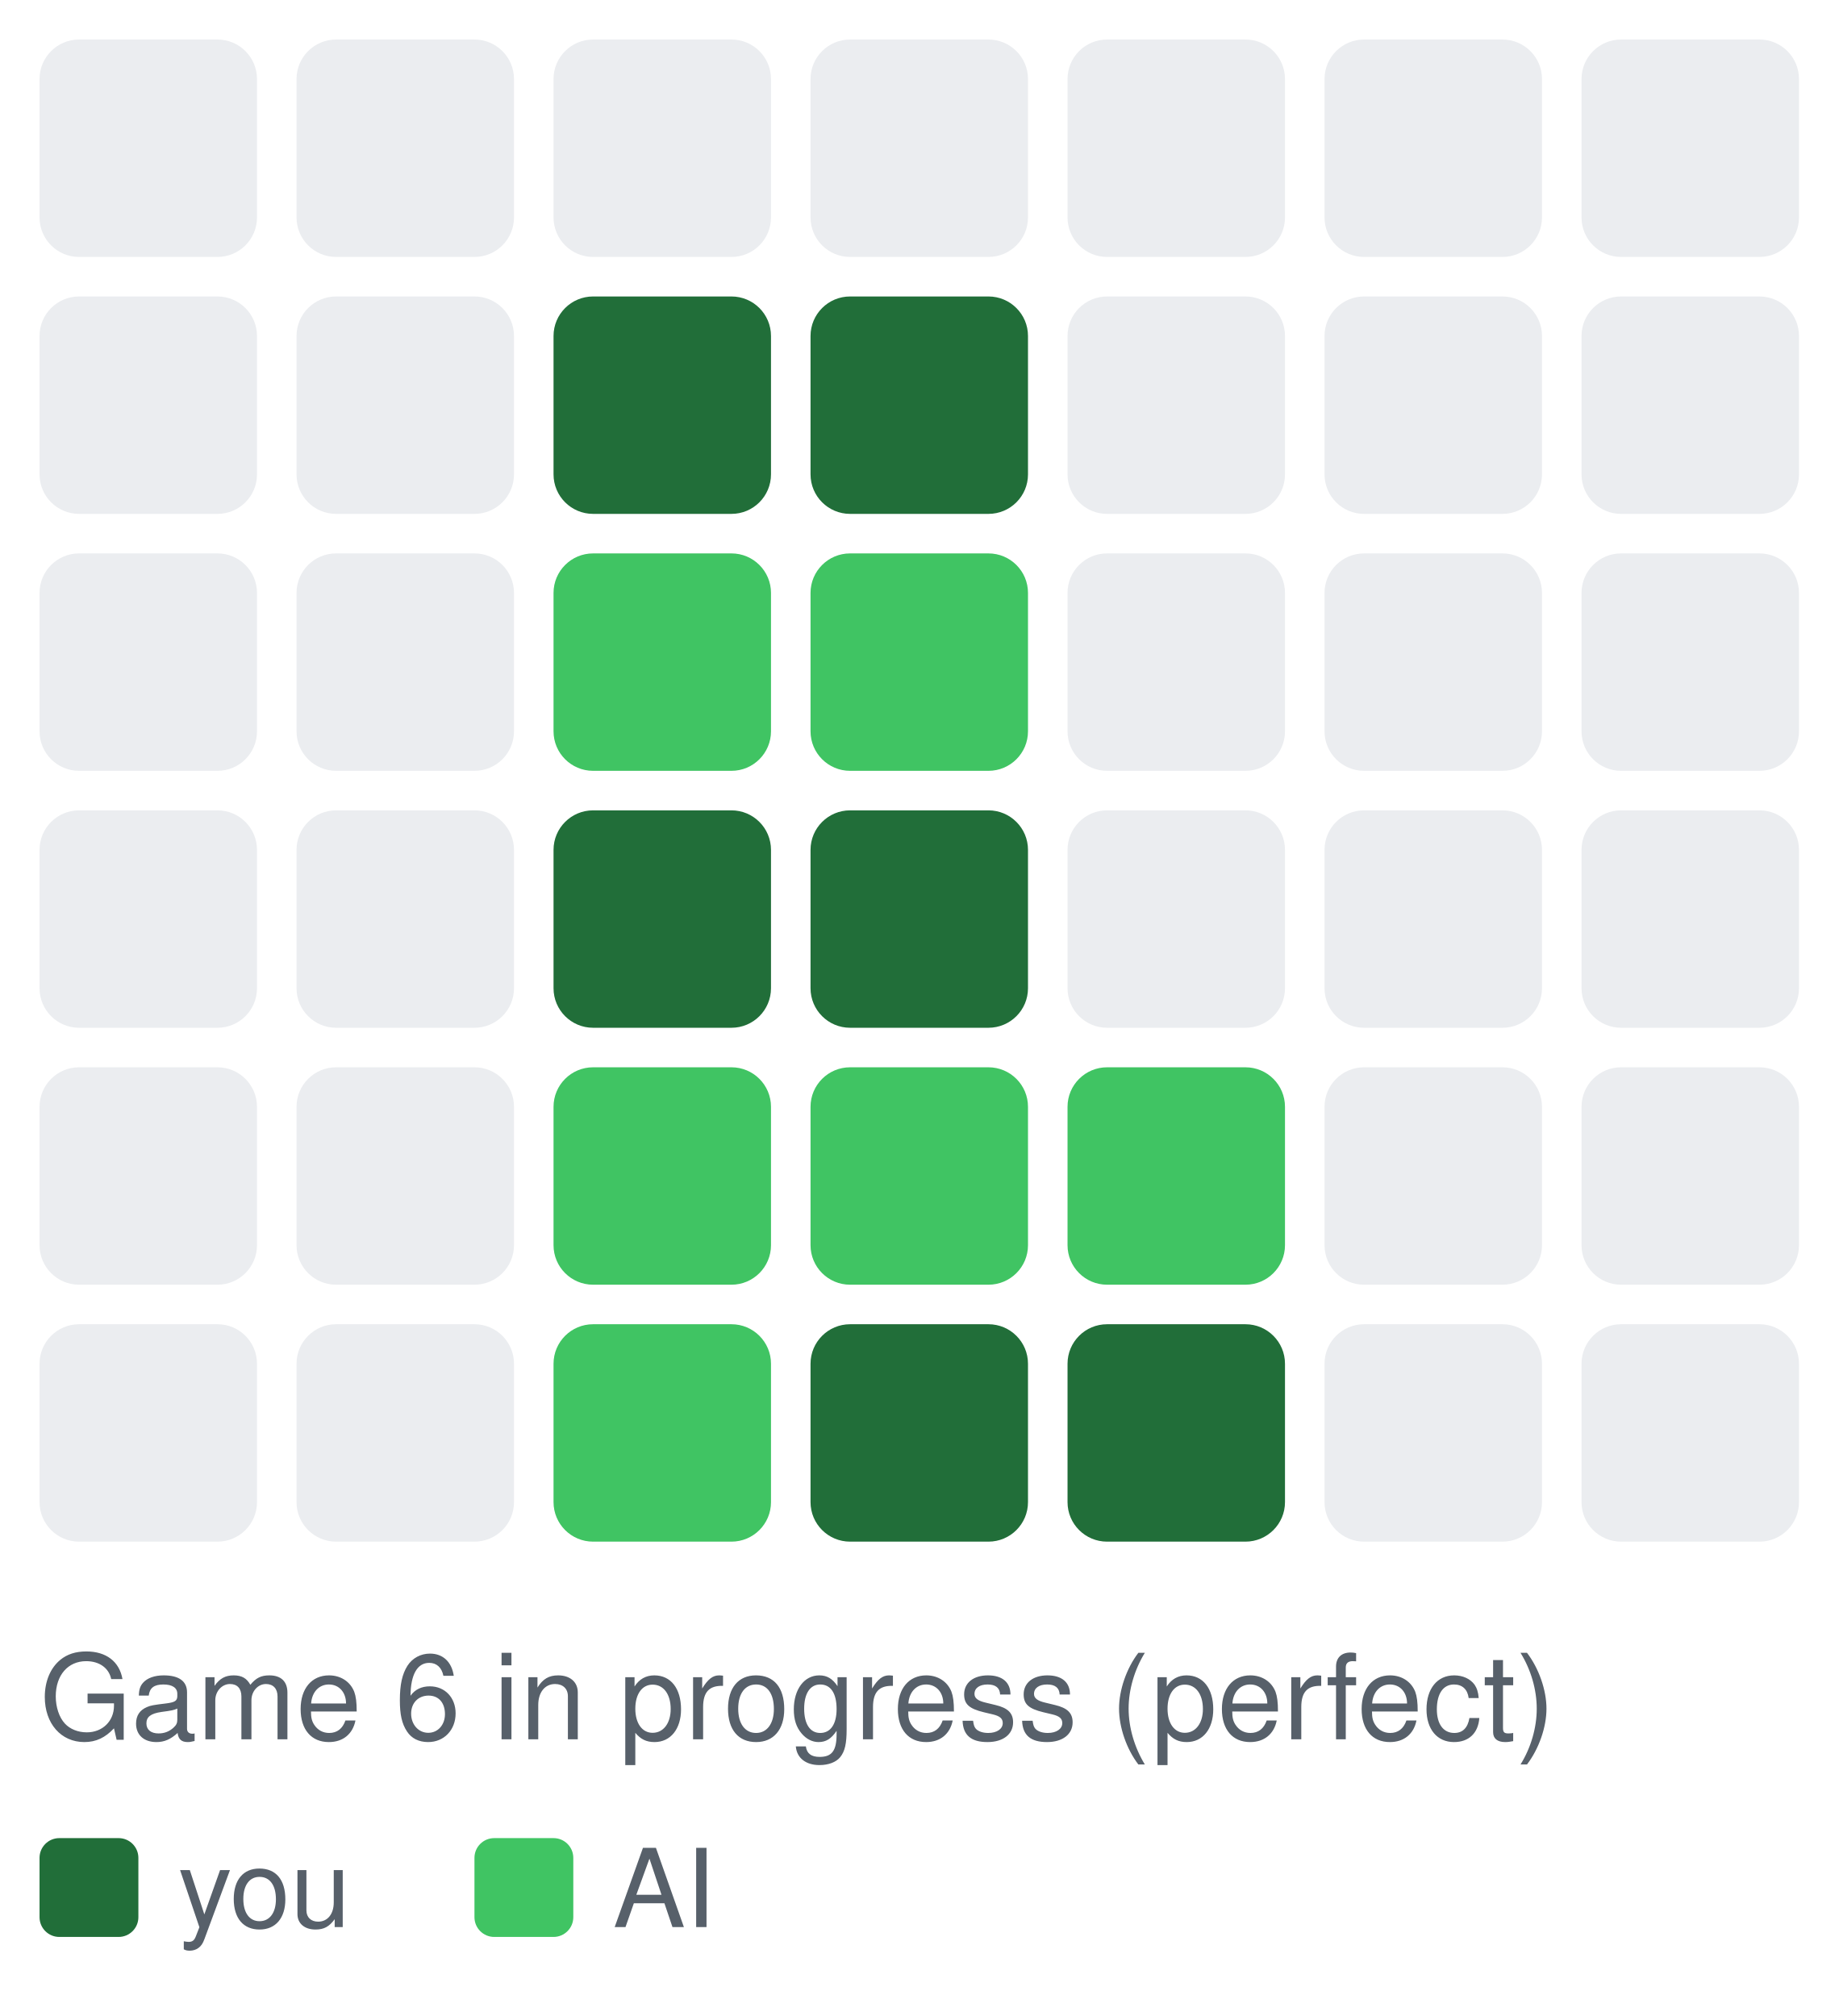
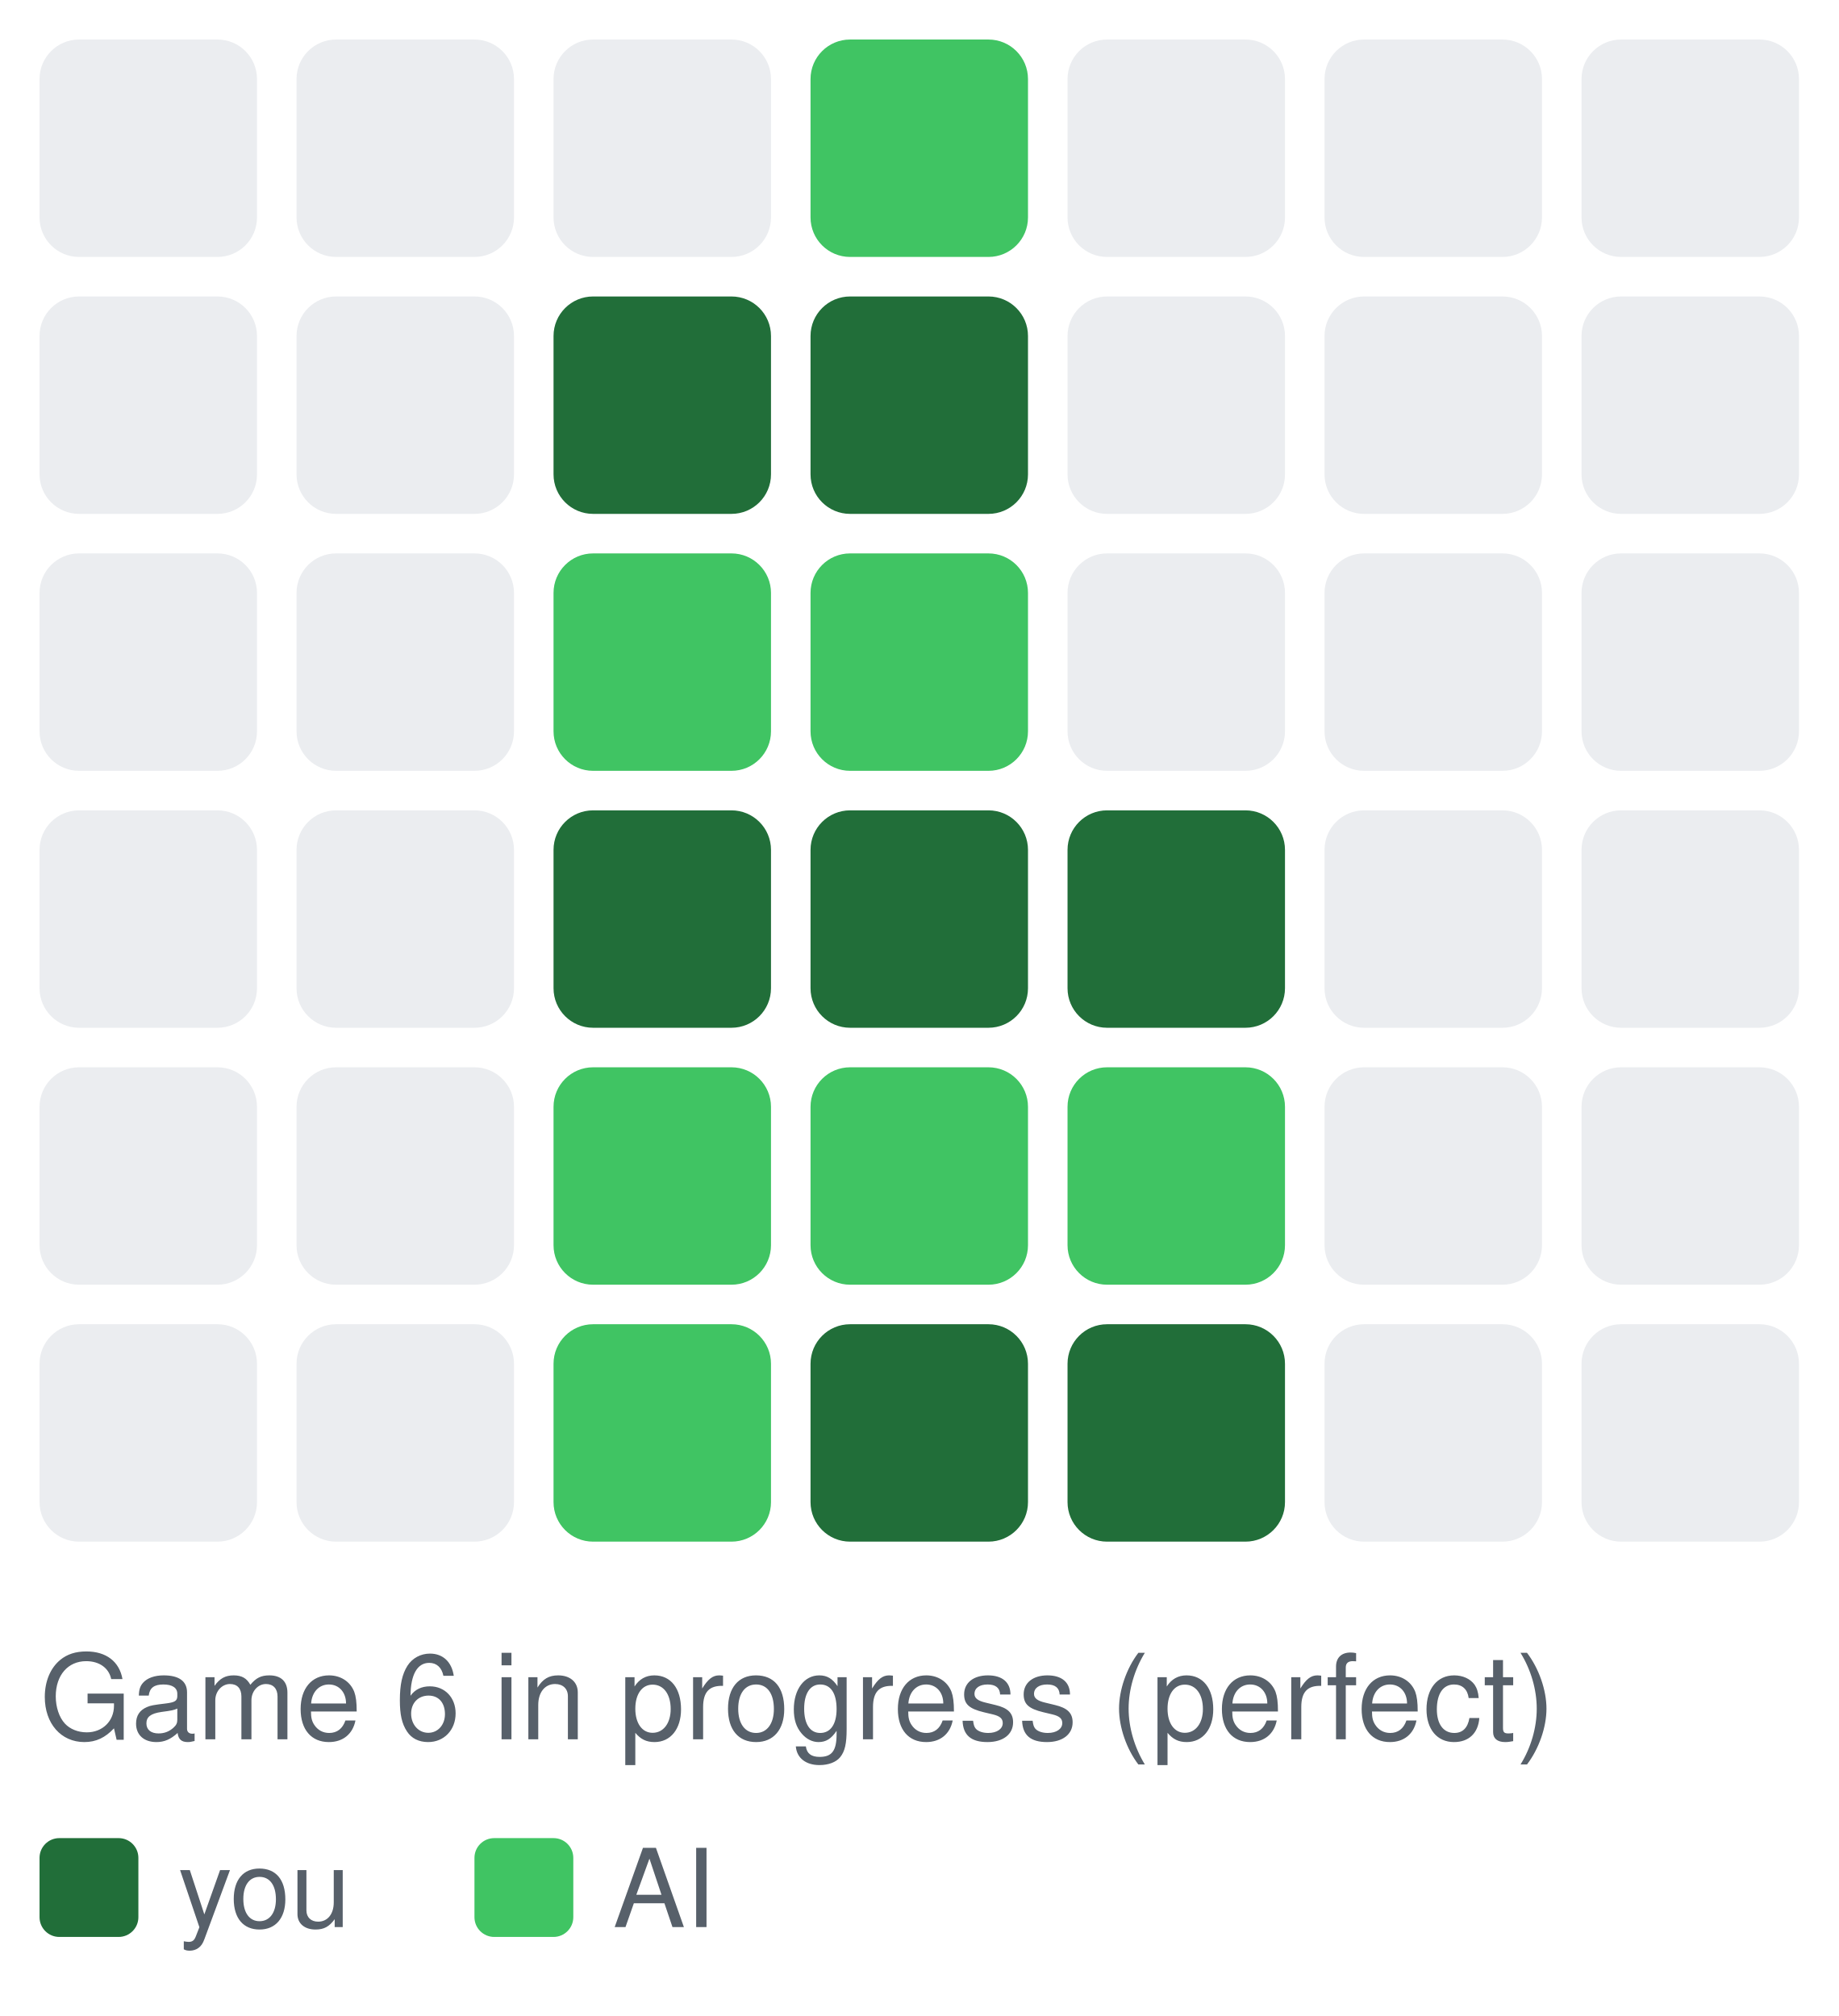
<svg xmlns="http://www.w3.org/2000/svg" width="186" height="204" viewBox="0 0 186 204" role="img" aria-label="Commit Four: Game 6 in progress (perfect)">
  <rect x="4" y="134" width="22" height="22" rx="4" fill="#ebedf0" />
  <rect x="4" y="108" width="22" height="22" rx="4" fill="#ebedf0" />
  <rect x="4" y="82" width="22" height="22" rx="4" fill="#ebedf0" />
  <rect x="4" y="56" width="22" height="22" rx="4" fill="#ebedf0" />
  <rect x="4" y="30" width="22" height="22" rx="4" fill="#ebedf0" />
  <rect x="4" y="4" width="22" height="22" rx="4" fill="#ebedf0" />
  <rect x="30" y="134" width="22" height="22" rx="4" fill="#ebedf0" />
  <rect x="30" y="108" width="22" height="22" rx="4" fill="#ebedf0" />
  <rect x="30" y="82" width="22" height="22" rx="4" fill="#ebedf0" />
  <rect x="30" y="56" width="22" height="22" rx="4" fill="#ebedf0" />
  <rect x="30" y="30" width="22" height="22" rx="4" fill="#ebedf0" />
  <rect x="30" y="4" width="22" height="22" rx="4" fill="#ebedf0" />
  <rect x="56" y="134" width="22" height="22" rx="4" fill="#40c463" />
  <rect x="56" y="108" width="22" height="22" rx="4" fill="#40c463" />
  <rect x="56" y="82" width="22" height="22" rx="4" fill="#216e39" />
  <rect x="56" y="56" width="22" height="22" rx="4" fill="#40c463" />
  <rect x="56" y="30" width="22" height="22" rx="4" fill="#216e39" />
  <rect x="56" y="4" width="22" height="22" rx="4" fill="#ebedf0" />
  <rect x="82" y="134" width="22" height="22" rx="4" fill="#216e39" />
  <rect x="82" y="108" width="22" height="22" rx="4" fill="#40c463" />
  <rect x="82" y="82" width="22" height="22" rx="4" fill="#216e39" />
  <rect x="82" y="56" width="22" height="22" rx="4" fill="#40c463" />
  <rect x="82" y="30" width="22" height="22" rx="4" fill="#216e39" />
-   <rect x="82" y="4" width="22" height="22" rx="4" fill="#ebedf0" />
+   <rect x="82" y="4" width="22" height="22" rx="4" fill="#40c463" />
  <rect x="108" y="134" width="22" height="22" rx="4" fill="#216e39" />
  <rect x="108" y="108" width="22" height="22" rx="4" fill="#40c463" />
-   <rect x="108" y="82" width="22" height="22" rx="4" fill="#ebedf0" />
+   <rect x="108" y="82" width="22" height="22" rx="4" fill="#216e39" />
  <rect x="108" y="56" width="22" height="22" rx="4" fill="#ebedf0" />
  <rect x="108" y="30" width="22" height="22" rx="4" fill="#ebedf0" />
  <rect x="108" y="4" width="22" height="22" rx="4" fill="#ebedf0" />
  <rect x="134" y="134" width="22" height="22" rx="4" fill="#ebedf0" />
  <rect x="134" y="108" width="22" height="22" rx="4" fill="#ebedf0" />
  <rect x="134" y="82" width="22" height="22" rx="4" fill="#ebedf0" />
  <rect x="134" y="56" width="22" height="22" rx="4" fill="#ebedf0" />
  <rect x="134" y="30" width="22" height="22" rx="4" fill="#ebedf0" />
  <rect x="134" y="4" width="22" height="22" rx="4" fill="#ebedf0" />
  <rect x="160" y="134" width="22" height="22" rx="4" fill="#ebedf0" />
  <rect x="160" y="108" width="22" height="22" rx="4" fill="#ebedf0" />
  <rect x="160" y="82" width="22" height="22" rx="4" fill="#ebedf0" />
  <rect x="160" y="56" width="22" height="22" rx="4" fill="#ebedf0" />
  <rect x="160" y="30" width="22" height="22" rx="4" fill="#ebedf0" />
  <rect x="160" y="4" width="22" height="22" rx="4" fill="#ebedf0" />
  <text x="4" y="176" font-family="-apple-system,Segoe UI,Helvetica,Arial,sans-serif" font-size="12" fill="#57606a">Game 6 in progress (perfect)</text>
  <rect x="4" y="186" width="10" height="10" rx="2" fill="#216e39" />
  <text x="18" y="195" font-family="-apple-system,Segoe UI,Helvetica,Arial,sans-serif" font-size="11" fill="#57606a">you</text>
  <rect x="48" y="186" width="10" height="10" rx="2" fill="#40c463" />
  <text x="62" y="195" font-family="-apple-system,Segoe UI,Helvetica,Arial,sans-serif" font-size="11" fill="#57606a">AI</text>
</svg>
